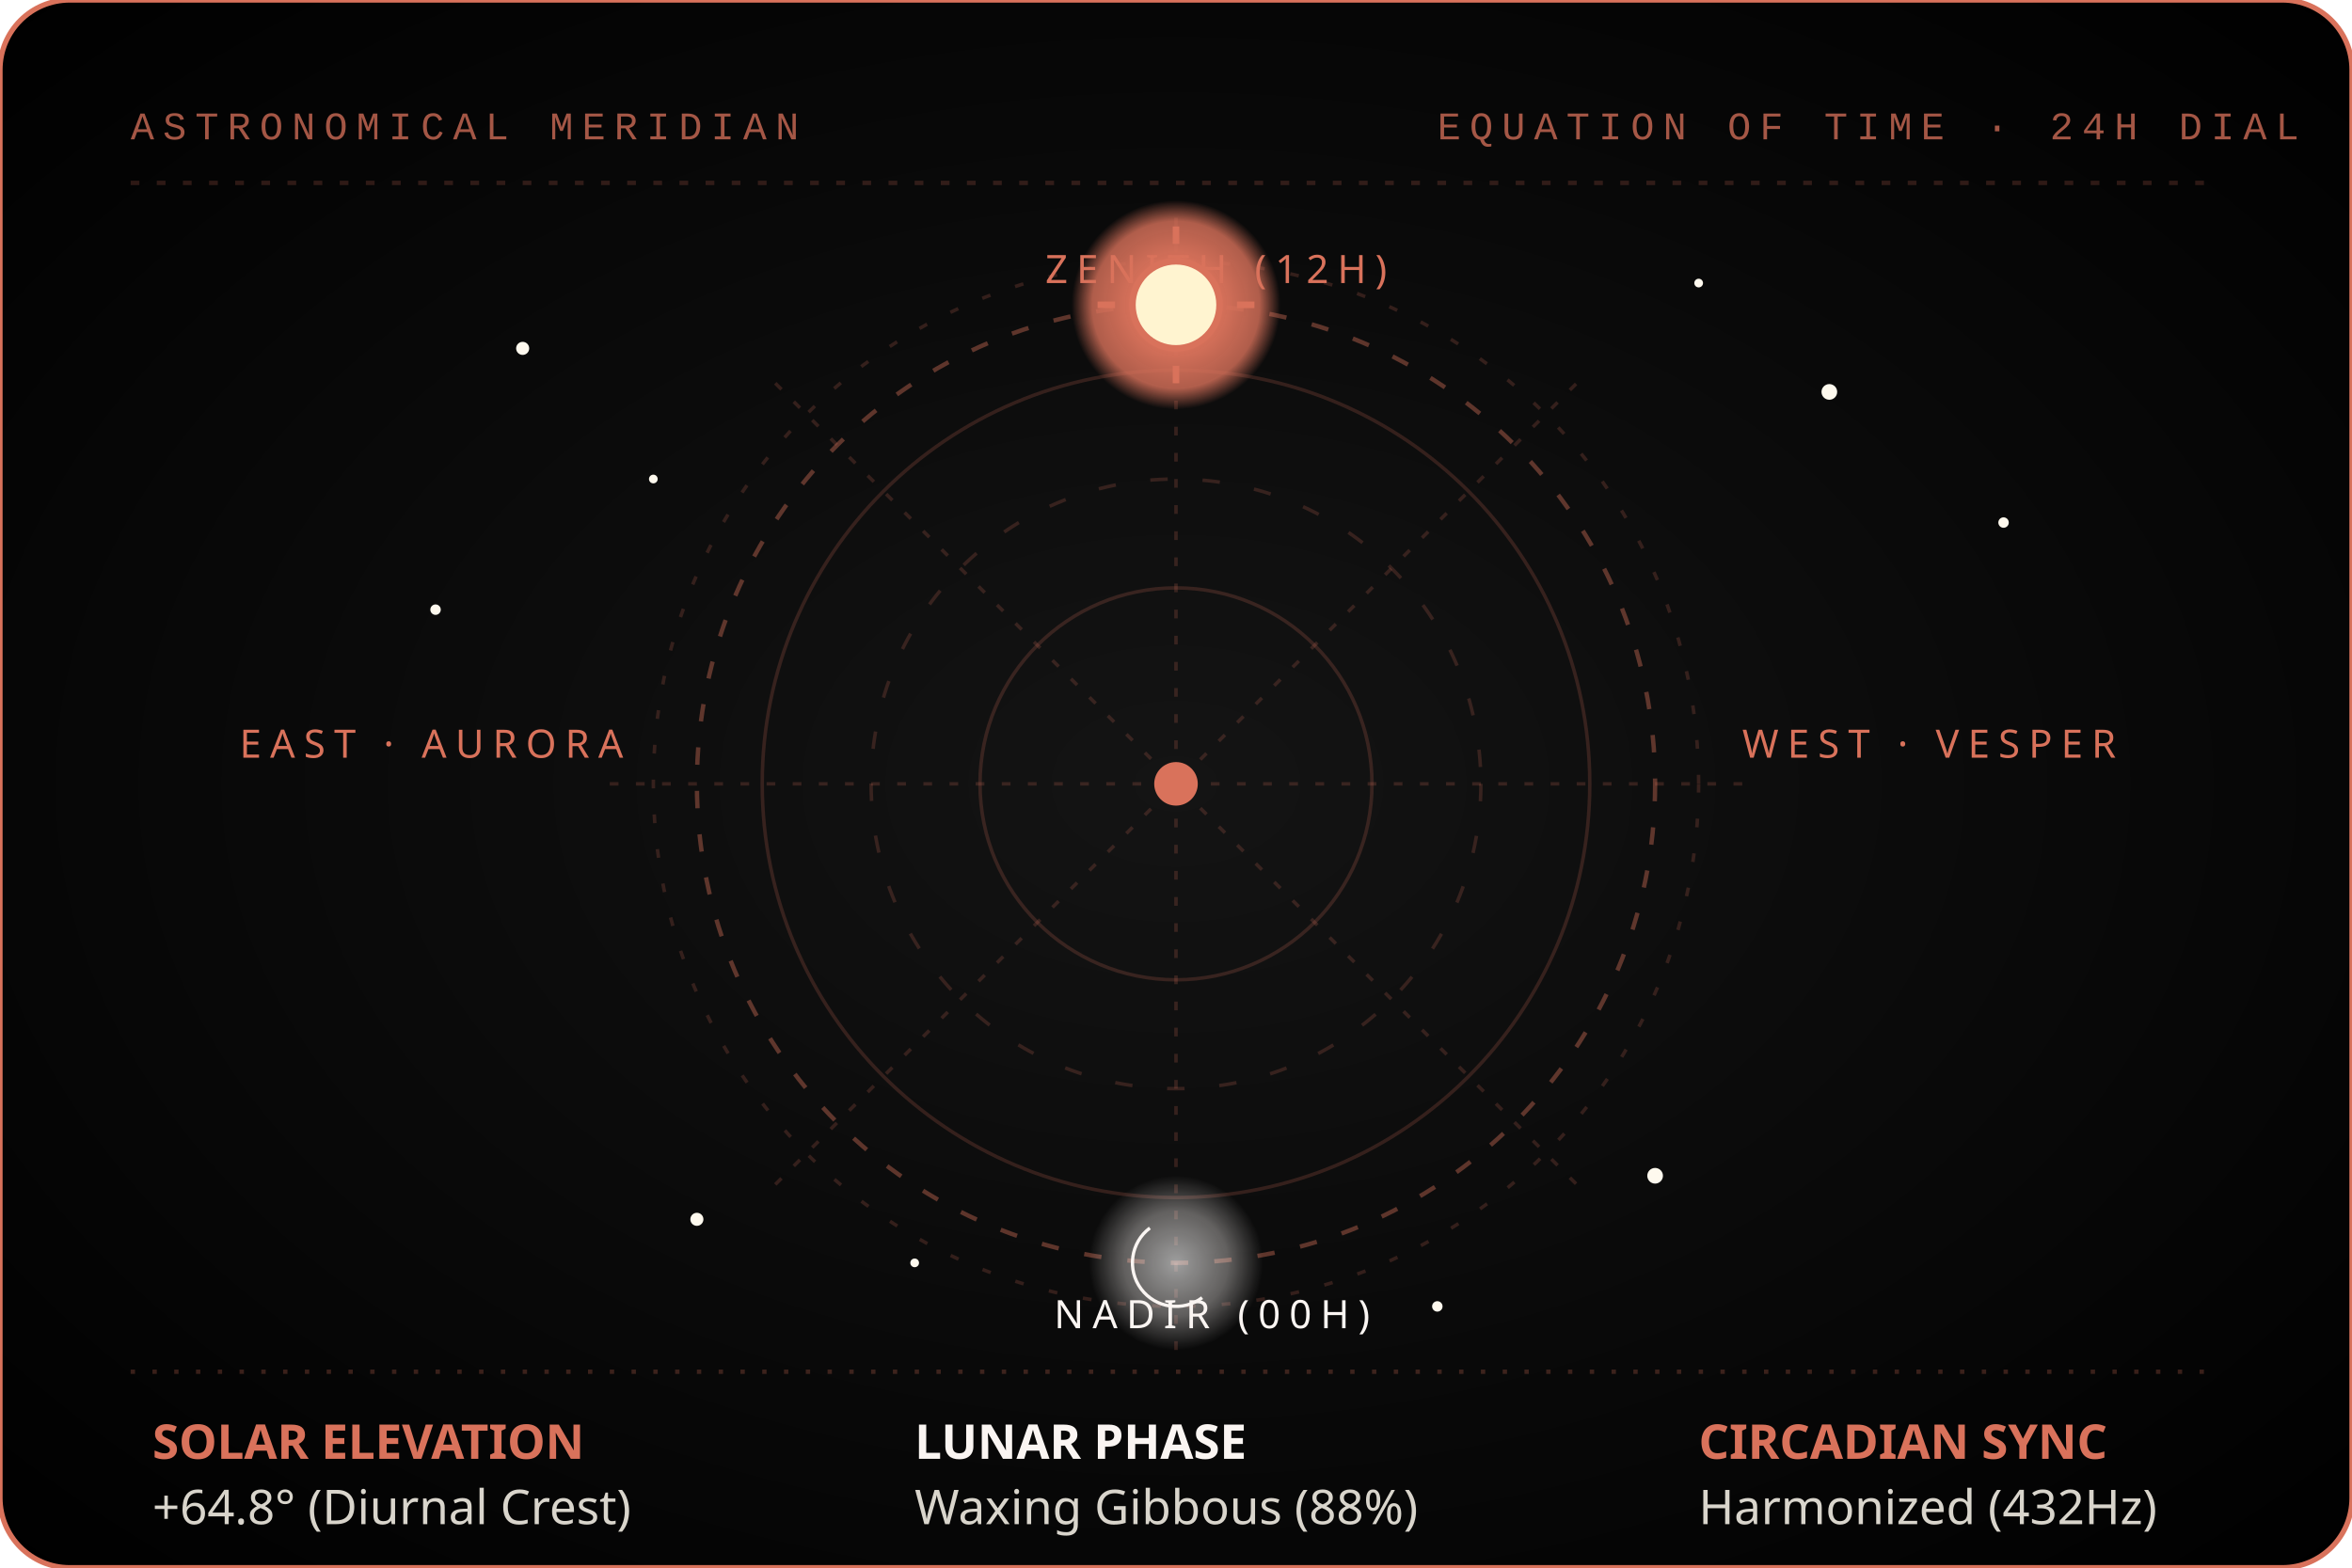
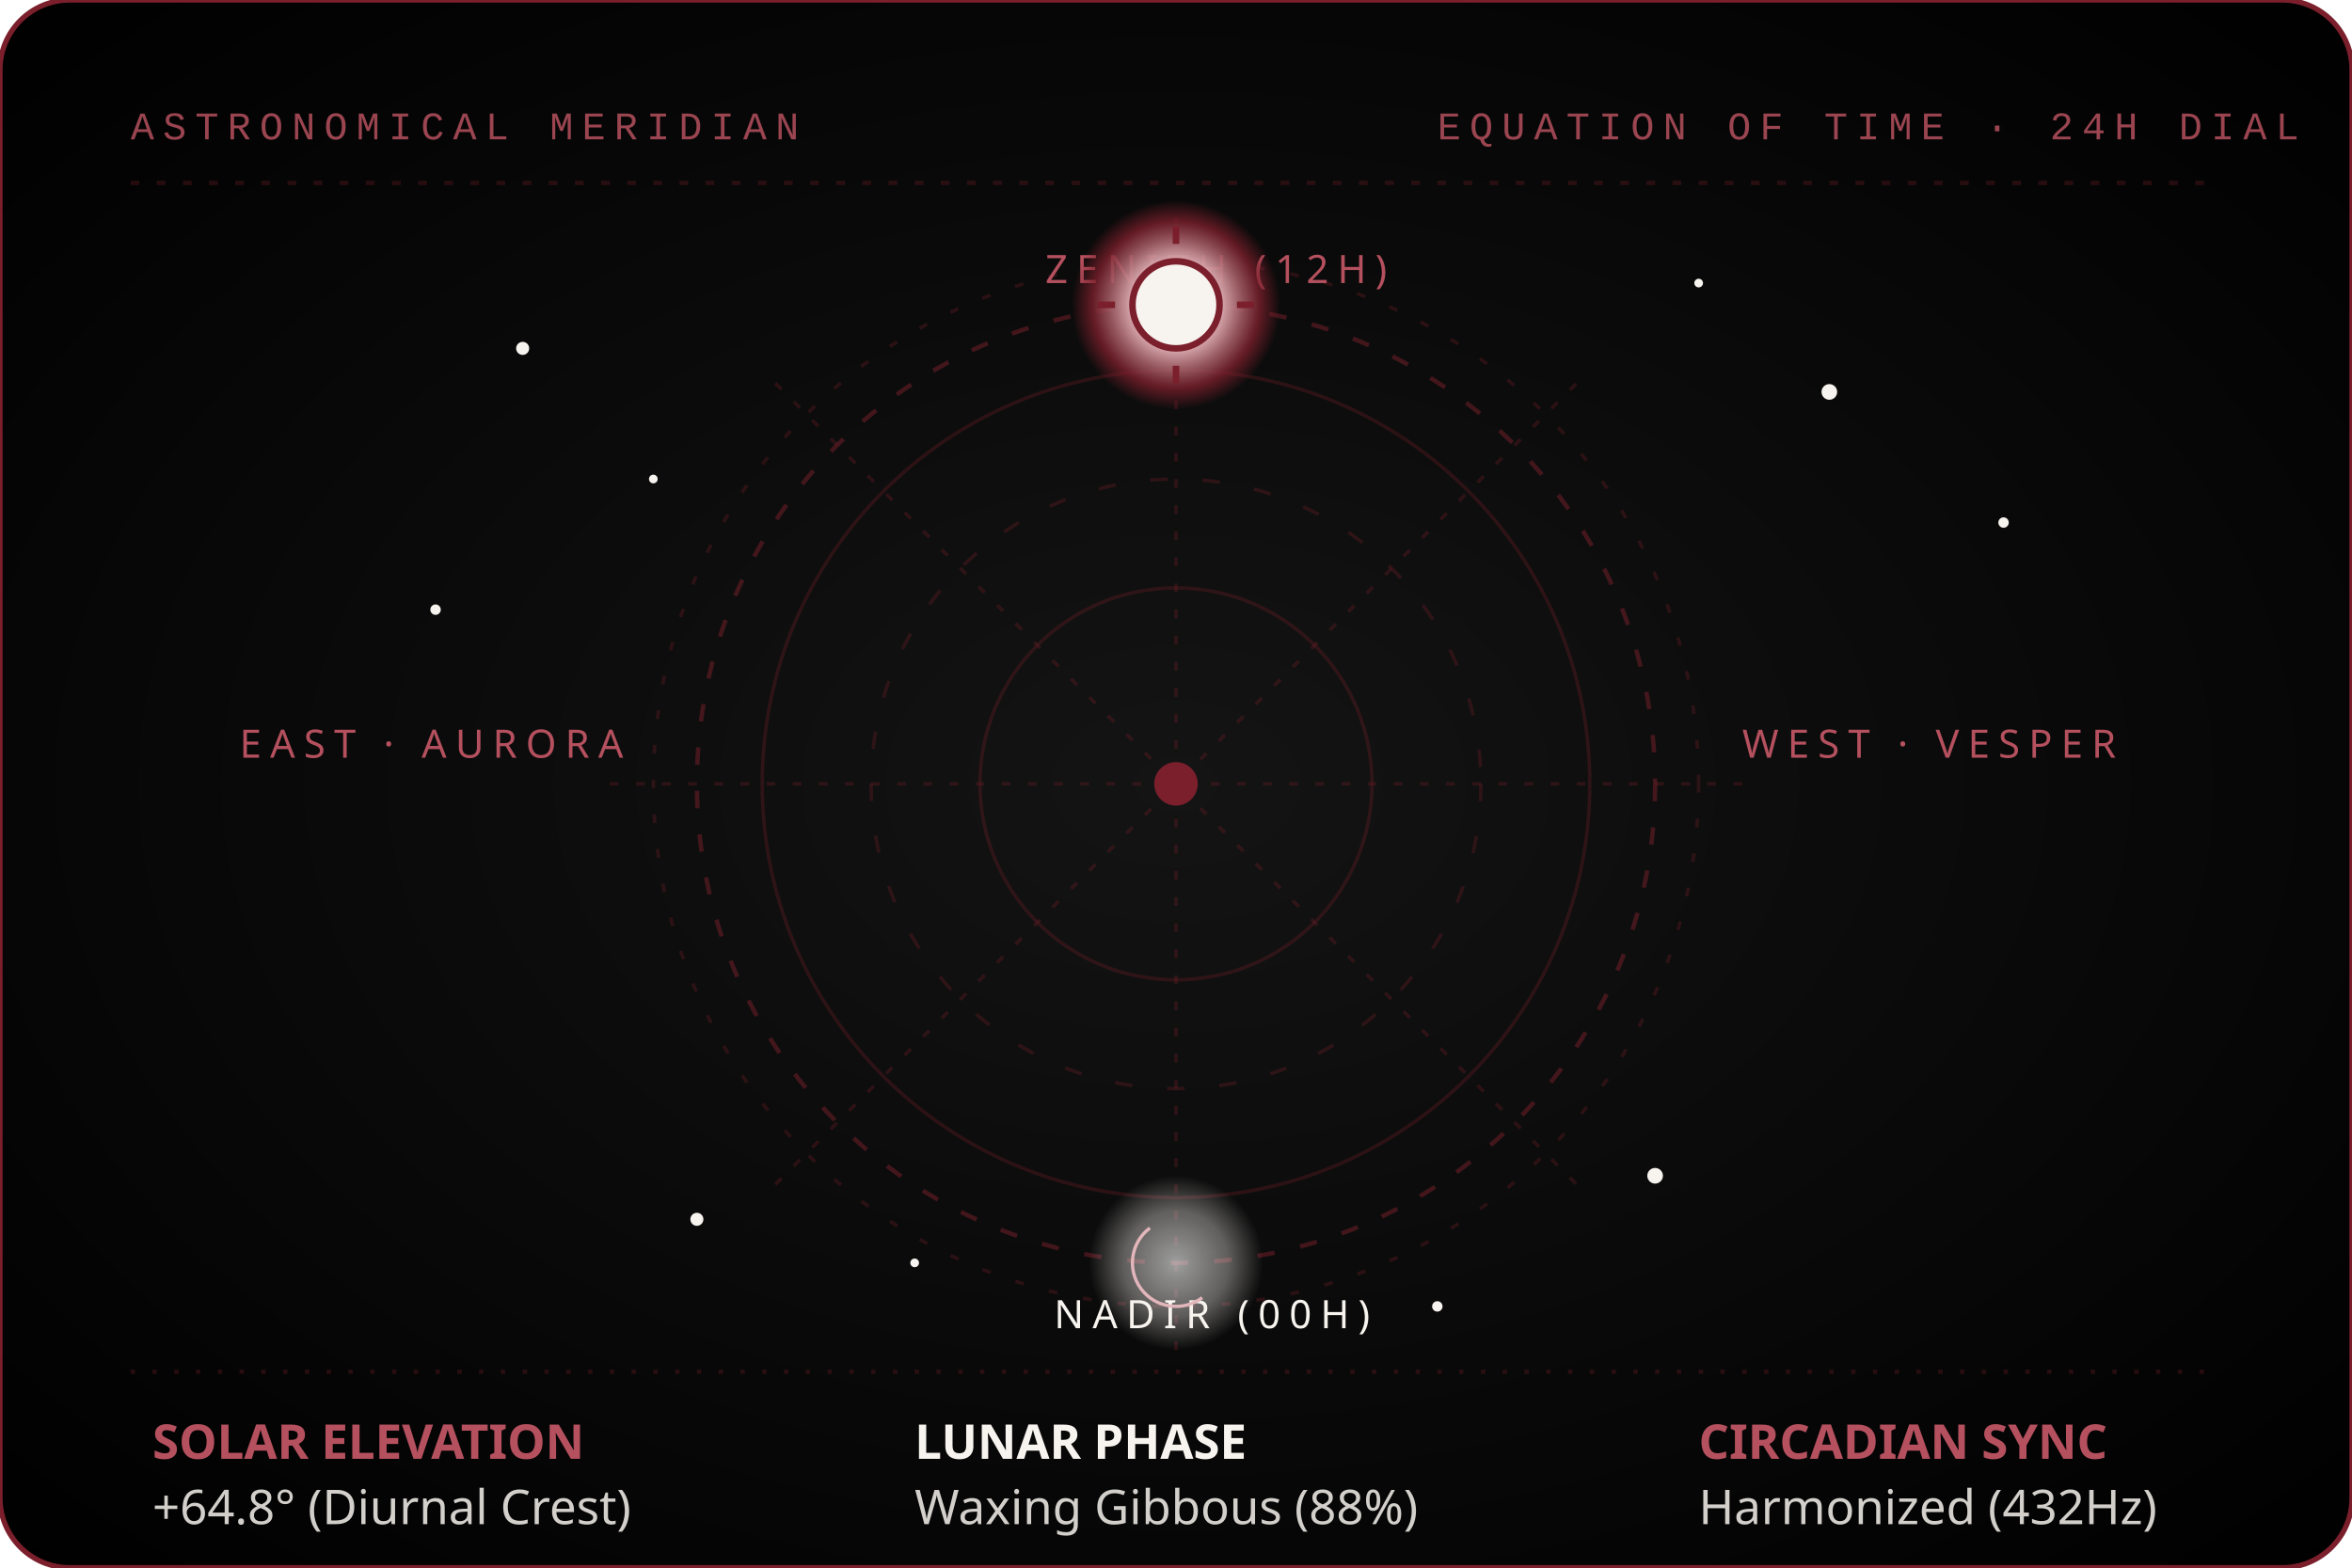
<svg xmlns="http://www.w3.org/2000/svg" viewBox="0 0 540 360" width="100%" height="100%">
  <defs>
    <radialGradient id="skyGrad" cx="50%" cy="50%" r="70%">
      <stop offset="0%" stop-color="#141414" />
      <stop offset="50%" stop-color="#0A0A0A" />
      <stop offset="100%" stop-color="#000000" />
    </radialGradient>
    <radialGradient id="sunFlare" cx="50%" cy="50%" r="50%">
-       <stop offset="0%" stop-color="#FFF4D0" />
-       <stop offset="40%" stop-color="#D9725B" />
-       <stop offset="80%" stop-color="#D9725B" stop-opacity="0.8" />
-       <stop offset="100%" stop-color="#D9725B" stop-opacity="0" />
+       <stop offset="0%" stop-color="#F7F3EE" />
+       <stop offset="40%" stop-color="#E2B6BB" />
+       <stop offset="80%" stop-color="#7A1F2B" stop-opacity="0.8" />
+       <stop offset="100%" stop-color="#7A1F2B" stop-opacity="0" />
    </radialGradient>
    <radialGradient id="moonGlow" cx="50%" cy="50%" r="50%">
      <stop offset="0%" stop-color="#FFFFFF" />
-       <stop offset="60%" stop-color="#FAF5F2" stop-opacity="0.6" />
-       <stop offset="100%" stop-color="#FAF5F2" stop-opacity="0" />
+       <stop offset="60%" stop-color="#F7F3EE" stop-opacity="0.6" />
+       <stop offset="100%" stop-color="#F7F3EE" stop-opacity="0" />
    </radialGradient>
    <linearGradient id="horizonGlow" x1="0%" y1="0%" x2="100%" y2="0%">
-       <stop offset="0%" stop-color="#FAF5F2" stop-opacity="0" />
-       <stop offset="30%" stop-color="#D9725B" stop-opacity="0.8" />
-       <stop offset="50%" stop-color="#D9725B" stop-opacity="1" />
-       <stop offset="70%" stop-color="#D9725B" stop-opacity="0.8" />
-       <stop offset="100%" stop-color="#FAF5F2" stop-opacity="0" />
+       <stop offset="0%" stop-color="#F7F3EE" stop-opacity="0" />
+       <stop offset="30%" stop-color="#B5505E" stop-opacity="0.8" />
+       <stop offset="50%" stop-color="#7A1F2B" stop-opacity="1" />
+       <stop offset="70%" stop-color="#B5505E" stop-opacity="0.8" />
+       <stop offset="100%" stop-color="#F7F3EE" stop-opacity="0" />
    </linearGradient>
  </defs>
  <style>
    @keyframes celestialOrbit {
      from { transform: rotate(0deg); }
      to { transform: rotate(360deg); }
    }
    @keyframes astrolabeRotate {
      from { transform: rotate(0deg); }
      to { transform: rotate(-360deg); }
    }
    @keyframes twinkleStar {
      0%, 100% { opacity: 0.2; transform: scale(0.8); }
      50% { opacity: 1; transform: scale(1.2); }
    }
    @keyframes pulseCorona {
      0%, 100% { transform: scale(0.95); opacity: 0.7; }
      50% { transform: scale(1.08); opacity: 1; }
    }

    .orbit-plane { transform-origin: 270px 180px; animation: celestialOrbit 24s linear infinite; }
    .astrolabe-grid { transform-origin: 270px 180px; animation: astrolabeRotate 60s linear infinite; }
    .star-1 { transform-origin: 120px 80px; animation: twinkleStar 3s ease-in-out infinite; }
    .star-2 { transform-origin: 420px 90px; animation: twinkleStar 4s ease-in-out infinite 1s; }
    .star-3 { transform-origin: 160px 280px; animation: twinkleStar 3.5s ease-in-out infinite 0.5s; }
    .star-4 { transform-origin: 380px 270px; animation: twinkleStar 2.5s ease-in-out infinite 1.5s; }
    .corona-pulse { transform-origin: 270px 70px; animation: pulseCorona 3s ease-in-out infinite; }
  </style>
-   <rect width="540" height="360" rx="16" fill="url(#skyGrad)" stroke="#D9725B" stroke-width="1.2" />
-   <g font-family="'Courier New', monospace" font-size="9" fill="#D9725B" opacity="0.75" letter-spacing="2">
+   <rect width="540" height="360" rx="16" fill="url(#skyGrad)" stroke="#7A1F2B" stroke-width="1.2" />
+   <g font-family="'Courier New', monospace" font-size="9" fill="#B5505E" opacity="0.85" letter-spacing="2">
    <text x="30" y="32">ASTRONOMICAL MERIDIAN</text>
    <text x="330" y="32">EQUATION OF TIME · 24H DIAL</text>
  </g>
-   <line x1="30" y1="42" x2="510" y2="42" stroke="#D9725B" stroke-opacity="0.2" stroke-dasharray="2 4" />
-   <g fill="#FEF9EE">
+   <line x1="30" y1="42" x2="510" y2="42" stroke="#7A1F2B" stroke-opacity="0.3" stroke-dasharray="2 4" />
+   <g fill="#F7F3EE">
    <circle cx="120" cy="80" r="1.5" class="star-1" />
    <circle cx="150" cy="110" r="1" />
    <circle cx="100" cy="140" r="1.2" />
    <circle cx="420" cy="90" r="1.8" class="star-2" />
    <circle cx="460" cy="120" r="1.2" />
    <circle cx="390" cy="65" r="1" />
    <circle cx="160" cy="280" r="1.5" class="star-3" />
    <circle cx="380" cy="270" r="1.8" class="star-4" />
    <circle cx="210" cy="290" r="1" />
    <circle cx="330" cy="300" r="1.2" />
  </g>
-   <g class="astrolabe-grid" stroke="#D9725B" stroke-opacity="0.2" fill="none" stroke-width="0.8">
+   <g class="astrolabe-grid" stroke="#7A1F2B" stroke-opacity="0.3" fill="none" stroke-width="0.8">
    <circle cx="270" cy="180" r="120" stroke-dasharray="2 6" />
    <circle cx="270" cy="180" r="95" />
    <circle cx="270" cy="180" r="70" stroke-dasharray="4 8" />
    <circle cx="270" cy="180" r="45" />
    <line x1="270" y1="50" x2="270" y2="310" stroke-dasharray="2 4" />
    <line x1="140" y1="180" x2="400" y2="180" stroke-dasharray="2 4" />
    <line x1="178" y1="88" x2="362" y2="272" stroke-dasharray="2 4" />
    <line x1="178" y1="272" x2="362" y2="88" stroke-dasharray="2 4" />
  </g>
  <line x1="50" y1="180" x2="490" y2="180" stroke="url(#horizonGlow)" stroke-width="2" />
-   <circle cx="270" cy="180" r="5" fill="#D9725B" />
-   <g font-family="'DM Sans', sans-serif" font-size="9" fill="#D9725B" letter-spacing="2">
+   <circle cx="270" cy="180" r="5" fill="#7A1F2B" />
+   <g font-family="'DM Sans', sans-serif" font-size="9" fill="#B5505E" letter-spacing="2">
    <text x="55" y="174">EAST · AURORA</text>
    <text x="400" y="174">WEST · VESPER</text>
-     <text x="240" y="65" fill="#D9725B">ZENITH (12H)</text>
-     <text x="242" y="305" fill="#FAF5F2">NADIR (00H)</text>
+     <text x="240" y="65" fill="#B5505E">ZENITH (12H)</text>
+     <text x="242" y="305" fill="#F7F3EE">NADIR (00H)</text>
  </g>
  <g class="orbit-plane">
-     <ellipse cx="270" cy="180" rx="110" ry="110" stroke="#D9725B" stroke-width="1" stroke-dasharray="4 6" fill="none" opacity="0.4" />
+     <ellipse cx="270" cy="180" rx="110" ry="110" stroke="#7A1F2B" stroke-width="1" stroke-dasharray="4 6" fill="none" opacity="0.5" />
    <g transform="translate(270, 70)">
      <circle cx="0" cy="0" r="24" fill="url(#sunFlare)" class="corona-pulse" />
-       <circle cx="0" cy="0" r="10" fill="#FFF4D0" stroke="#D9725B" stroke-width="1.5" />
-       <line x1="0" y1="-14" x2="0" y2="-18" stroke="#D9725B" stroke-width="1.5" />
-       <line x1="0" y1="14" x2="0" y2="18" stroke="#D9725B" stroke-width="1.5" />
-       <line x1="-14" y1="0" x2="-18" y2="0" stroke="#D9725B" stroke-width="1.5" />
-       <line x1="14" y1="0" x2="18" y2="0" stroke="#D9725B" stroke-width="1.5" />
+       <circle cx="0" cy="0" r="10" fill="#F7F3EE" stroke="#7A1F2B" stroke-width="1.5" />
+       <line x1="0" y1="-14" x2="0" y2="-18" stroke="#7A1F2B" stroke-width="1.5" />
+       <line x1="0" y1="14" x2="0" y2="18" stroke="#7A1F2B" stroke-width="1.5" />
+       <line x1="-14" y1="0" x2="-18" y2="0" stroke="#7A1F2B" stroke-width="1.5" />
+       <line x1="14" y1="0" x2="18" y2="0" stroke="#7A1F2B" stroke-width="1.5" />
    </g>
    <g transform="translate(270, 290)">
      <circle cx="0" cy="0" r="20" fill="url(#moonGlow)" opacity="0.6" />
-       <path d="M -6 -8 A 10 10 0 1 0 6 8 A 8 8 0 1 1 -6 -8 Z" fill="#FEF9EE" stroke="#FAF5F2" stroke-width="0.75" />
+       <path d="M -6 -8 A 10 10 0 1 0 6 8 A 8 8 0 1 1 -6 -8 Z" fill="#F7F3EE" stroke="#E2B6BB" stroke-width="0.75" />
    </g>
  </g>
-   <line x1="30" y1="315" x2="510" y2="315" stroke="#D9725B" stroke-opacity="0.25" stroke-dasharray="1 4" />
-   <g font-family="'DM Sans', 'Segoe UI', sans-serif" font-size="11" fill="#FEF9EE">
-     <text x="35" y="335" fill="#D9725B" font-weight="700">SOLAR ELEVATION</text>
+   <line x1="30" y1="315" x2="510" y2="315" stroke="#7A1F2B" stroke-opacity="0.3" stroke-dasharray="1 4" />
+   <g font-family="'DM Sans', 'Segoe UI', sans-serif" font-size="11" fill="#F7F3EE">
+     <text x="35" y="335" fill="#B5505E" font-weight="700">SOLAR ELEVATION</text>
    <text x="35" y="350" opacity="0.85">+64.8° (Diurnal Crest)</text>
-     <text x="210" y="335" fill="#FAF5F2" font-weight="700">LUNAR PHASE</text>
+     <text x="210" y="335" fill="#F7F3EE" font-weight="700">LUNAR PHASE</text>
    <text x="210" y="350" opacity="0.85">Waxing Gibbous (88%)</text>
-     <text x="390" y="335" fill="#D9725B" font-weight="700">CIRCADIAN SYNC</text>
+     <text x="390" y="335" fill="#B5505E" font-weight="700">CIRCADIAN SYNC</text>
    <text x="390" y="350" opacity="0.85">Harmonized (432Hz)</text>
  </g>
</svg>
